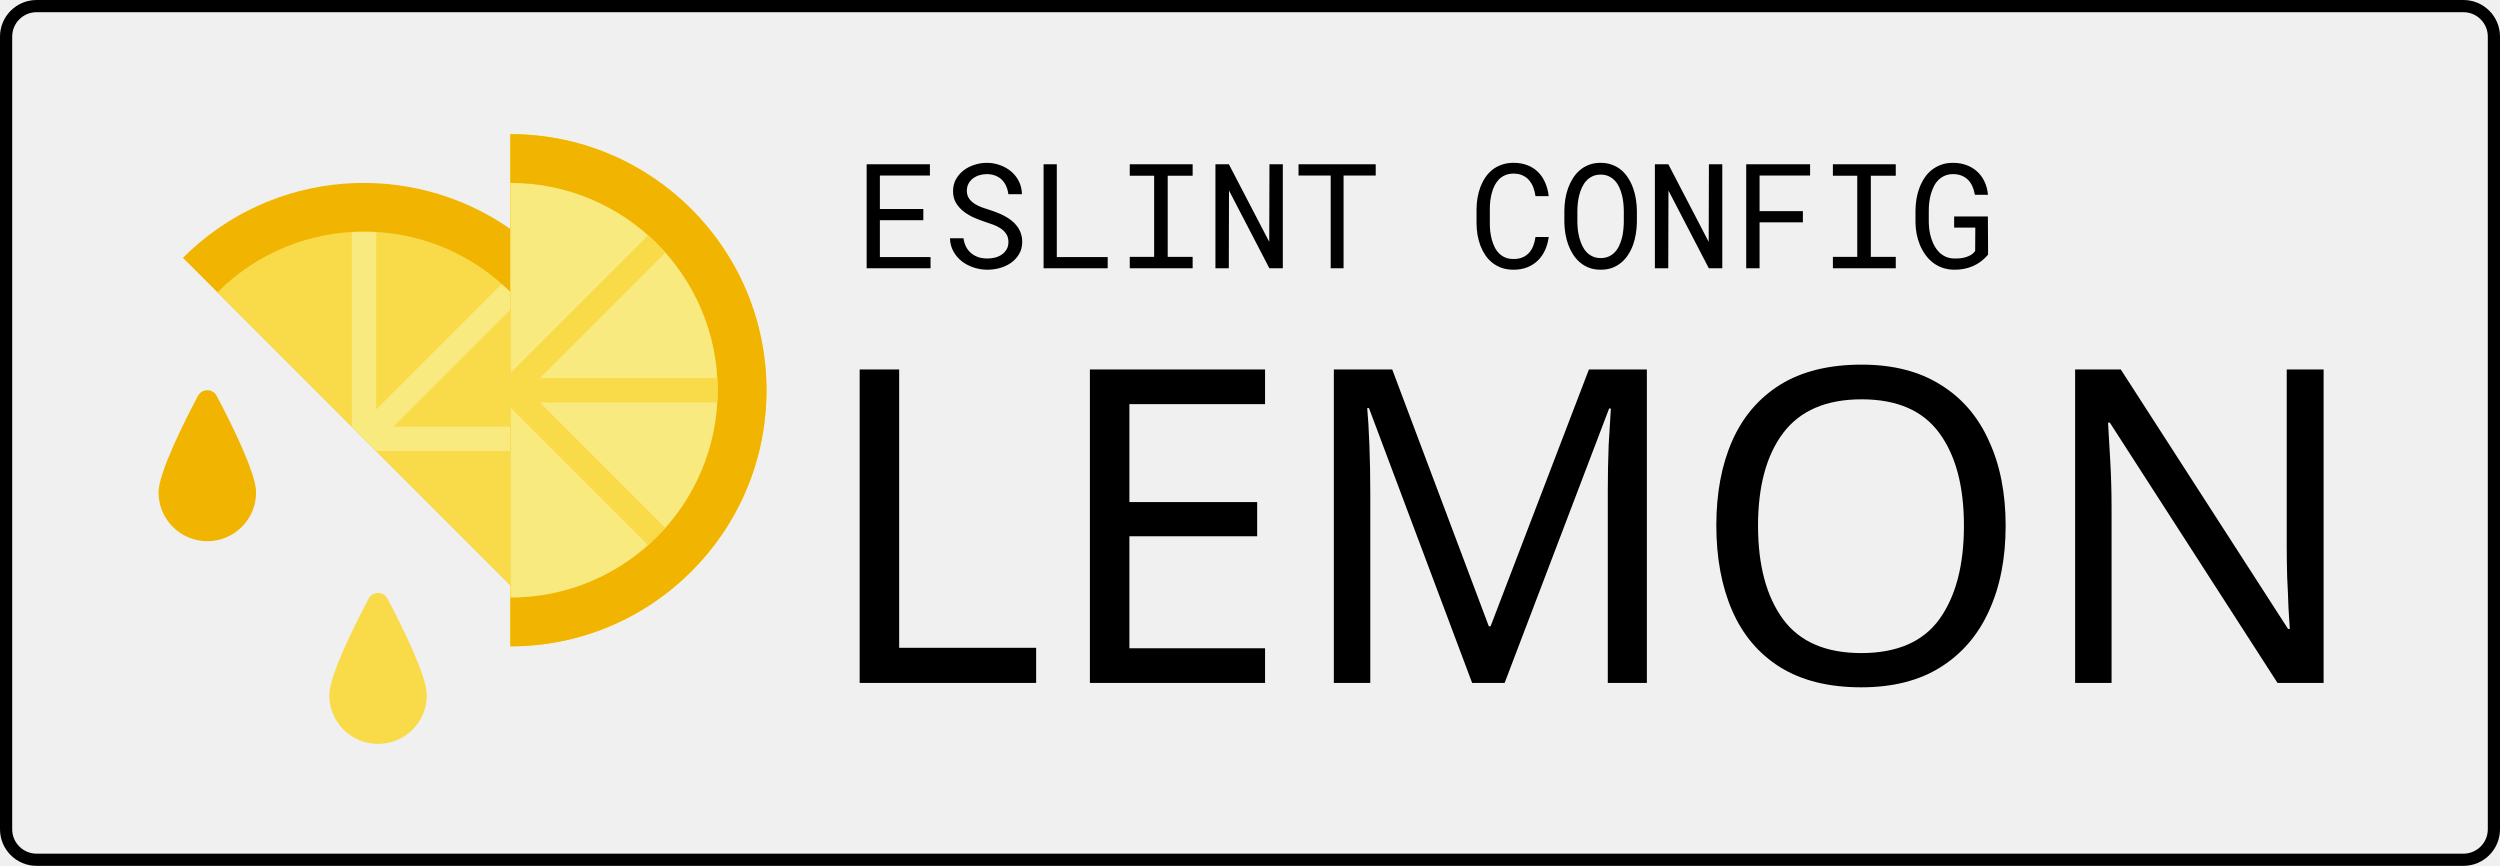
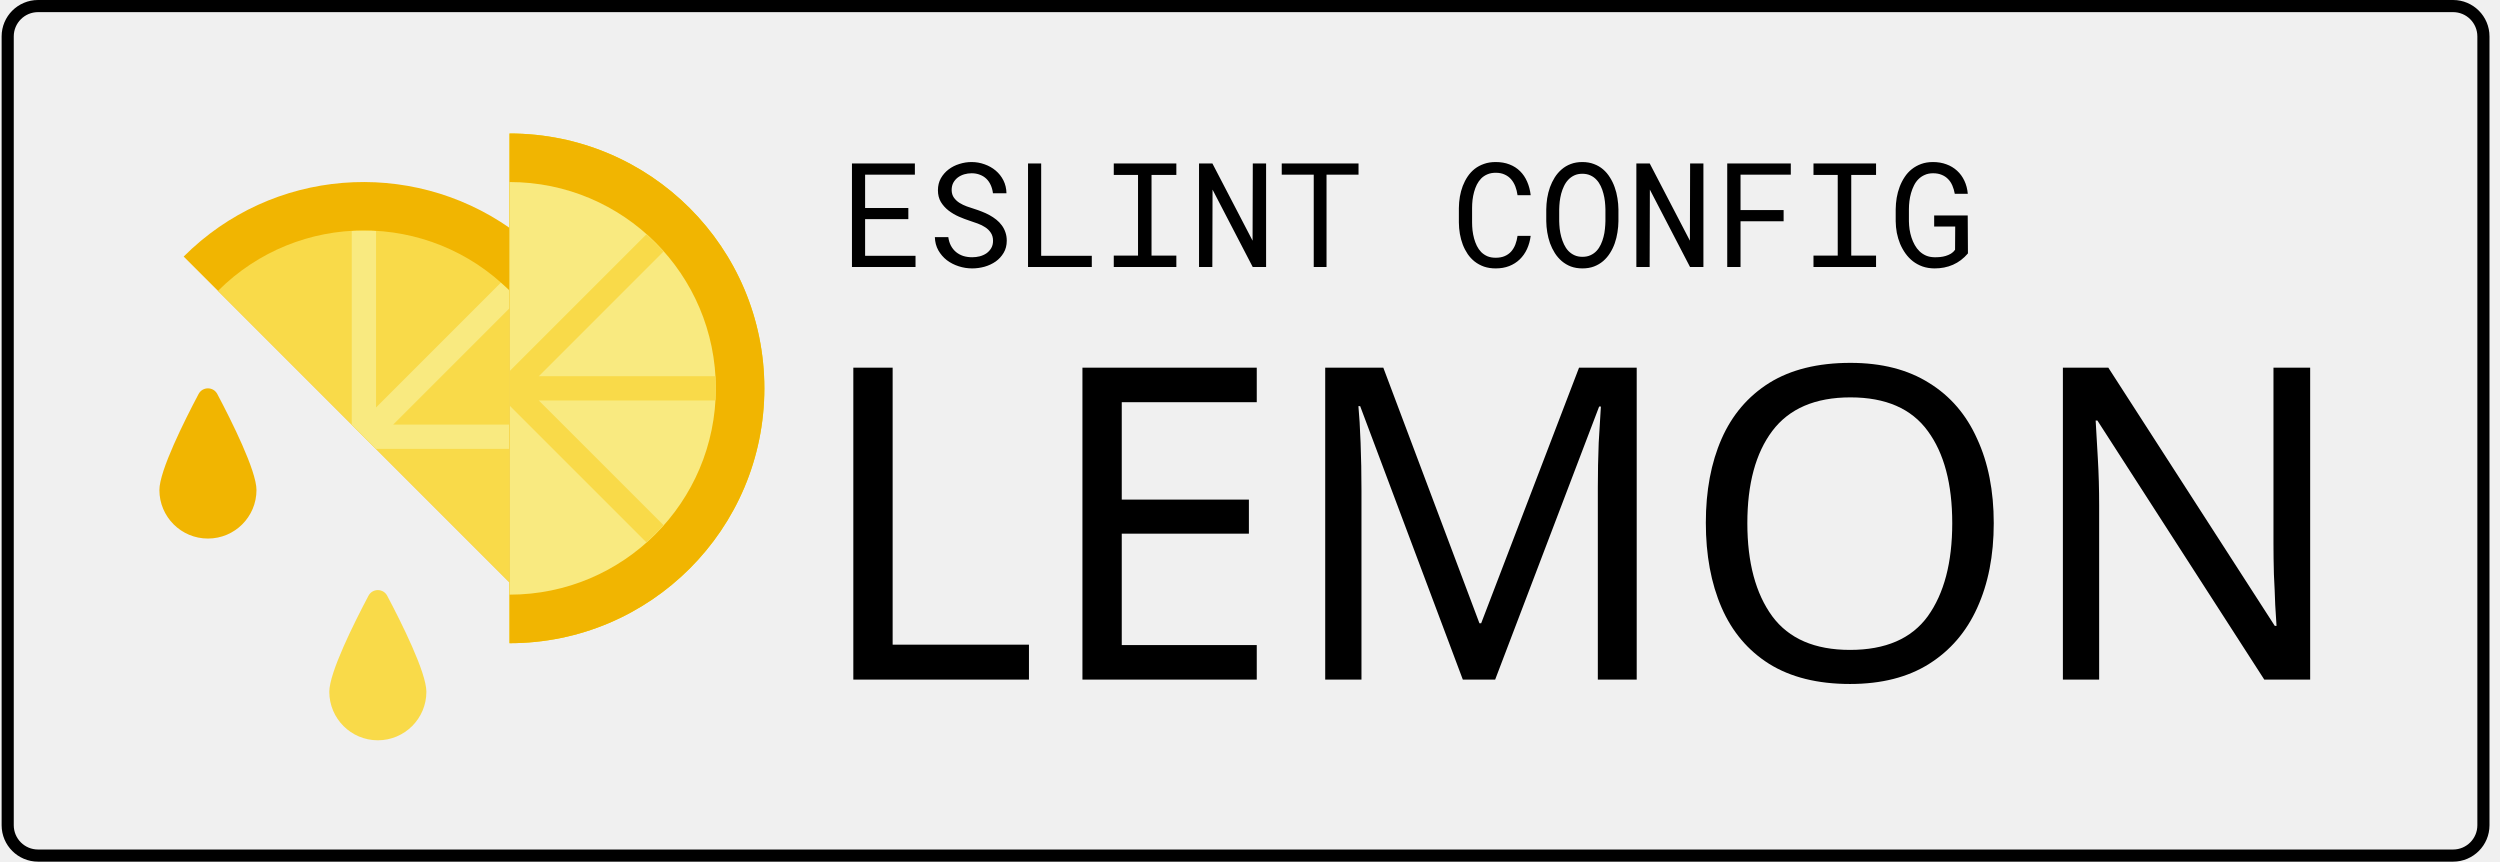
- <svg xmlns="http://www.w3.org/2000/svg" width="205" height="71" viewBox="0 0 205 71" fill="none">
-   <path d="M75.713 18.057H72.15V21.08H76.305V22H71.066V13.469H76.252V14.395H72.15V17.137H75.713V18.057ZM82.691 19.844C82.691 19.582 82.631 19.361 82.51 19.182C82.393 19.002 82.24 18.852 82.053 18.73C81.865 18.605 81.658 18.502 81.432 18.42C81.209 18.338 80.994 18.264 80.787 18.197C80.486 18.1 80.18 17.982 79.867 17.846C79.559 17.709 79.275 17.541 79.018 17.342C78.764 17.143 78.555 16.908 78.391 16.639C78.231 16.365 78.15 16.045 78.15 15.678C78.15 15.31 78.231 14.982 78.391 14.693C78.555 14.404 78.768 14.16 79.029 13.961C79.291 13.762 79.588 13.611 79.92 13.51C80.252 13.404 80.586 13.352 80.922 13.352C81.293 13.352 81.65 13.414 81.994 13.539C82.338 13.66 82.643 13.832 82.908 14.055C83.174 14.277 83.387 14.547 83.547 14.863C83.707 15.18 83.791 15.533 83.799 15.924H82.686C82.654 15.678 82.594 15.455 82.504 15.256C82.414 15.053 82.295 14.879 82.147 14.734C81.998 14.59 81.82 14.479 81.613 14.4C81.41 14.318 81.18 14.277 80.922 14.277C80.715 14.277 80.512 14.307 80.312 14.365C80.117 14.424 79.941 14.512 79.785 14.629C79.633 14.746 79.51 14.891 79.416 15.062C79.326 15.234 79.281 15.434 79.281 15.66C79.285 15.906 79.348 16.115 79.469 16.287C79.59 16.455 79.742 16.598 79.926 16.715C80.113 16.832 80.314 16.93 80.529 17.008C80.748 17.086 80.953 17.154 81.144 17.213C81.356 17.279 81.568 17.355 81.783 17.441C81.998 17.523 82.205 17.619 82.404 17.729C82.603 17.838 82.789 17.961 82.961 18.098C83.133 18.234 83.283 18.391 83.412 18.566C83.541 18.738 83.641 18.93 83.711 19.141C83.785 19.348 83.822 19.578 83.822 19.832C83.822 20.215 83.736 20.549 83.564 20.834C83.397 21.119 83.178 21.357 82.908 21.549C82.639 21.736 82.334 21.879 81.994 21.977C81.654 22.07 81.314 22.117 80.975 22.117C80.596 22.117 80.225 22.059 79.861 21.941C79.498 21.824 79.172 21.656 78.883 21.438C78.598 21.215 78.365 20.945 78.186 20.629C78.006 20.309 77.91 19.945 77.898 19.539H79.006C79.041 19.805 79.113 20.041 79.223 20.248C79.332 20.451 79.473 20.625 79.644 20.77C79.816 20.91 80.014 21.018 80.236 21.092C80.463 21.162 80.709 21.197 80.975 21.197C81.186 21.197 81.393 21.172 81.596 21.121C81.803 21.066 81.986 20.984 82.147 20.875C82.307 20.762 82.438 20.621 82.539 20.453C82.641 20.281 82.691 20.078 82.691 19.844ZM86.658 21.08H90.83V22H85.574V13.469H86.658V21.08ZM92.641 13.469H97.797V14.412H95.752V21.062H97.797V22H92.641V21.062H94.639V14.412H92.641V13.469ZM105.191 22H104.09L100.779 15.625L100.762 22H99.666V13.469H100.768L104.078 19.832L104.096 13.469H105.191V22ZM112.809 14.395H110.172V22H109.117V14.395H106.48V13.469H112.809V14.395ZM126.994 19.434C126.943 19.828 126.842 20.191 126.689 20.523C126.537 20.852 126.338 21.135 126.092 21.373C125.85 21.607 125.561 21.791 125.225 21.924C124.893 22.053 124.521 22.117 124.111 22.117C123.76 22.117 123.439 22.068 123.15 21.971C122.865 21.869 122.609 21.73 122.383 21.555C122.16 21.379 121.967 21.172 121.803 20.934C121.643 20.695 121.508 20.436 121.398 20.154C121.293 19.873 121.213 19.578 121.158 19.27C121.107 18.961 121.08 18.648 121.076 18.332V17.143C121.08 16.826 121.107 16.514 121.158 16.205C121.213 15.896 121.293 15.602 121.398 15.32C121.508 15.039 121.643 14.779 121.803 14.541C121.967 14.299 122.16 14.09 122.383 13.914C122.609 13.738 122.865 13.602 123.15 13.504C123.436 13.402 123.756 13.352 124.111 13.352C124.537 13.352 124.918 13.418 125.254 13.551C125.59 13.68 125.879 13.865 126.121 14.107C126.363 14.346 126.557 14.633 126.701 14.969C126.85 15.305 126.947 15.676 126.994 16.082H125.91C125.875 15.824 125.814 15.584 125.729 15.361C125.643 15.139 125.527 14.943 125.383 14.775C125.238 14.607 125.061 14.477 124.85 14.383C124.643 14.285 124.396 14.236 124.111 14.236C123.854 14.236 123.625 14.279 123.426 14.365C123.23 14.447 123.061 14.56 122.916 14.705C122.775 14.85 122.656 15.018 122.559 15.209C122.465 15.4 122.389 15.604 122.33 15.818C122.271 16.033 122.229 16.254 122.201 16.48C122.178 16.703 122.166 16.92 122.166 17.131V18.332C122.166 18.543 122.178 18.762 122.201 18.988C122.229 19.211 122.271 19.432 122.33 19.65C122.389 19.865 122.465 20.068 122.559 20.26C122.652 20.451 122.771 20.621 122.916 20.77C123.061 20.914 123.23 21.029 123.426 21.115C123.621 21.197 123.85 21.238 124.111 21.238C124.396 21.238 124.643 21.193 124.85 21.104C125.061 21.014 125.238 20.889 125.383 20.729C125.527 20.564 125.643 20.373 125.729 20.154C125.814 19.932 125.875 19.691 125.91 19.434H126.994ZM134.225 18.227C134.221 18.531 134.193 18.84 134.143 19.152C134.096 19.461 134.021 19.76 133.92 20.049C133.818 20.338 133.688 20.607 133.527 20.857C133.371 21.107 133.184 21.326 132.965 21.514C132.746 21.701 132.494 21.85 132.209 21.959C131.928 22.064 131.611 22.117 131.26 22.117C130.908 22.117 130.59 22.064 130.305 21.959C130.023 21.85 129.773 21.701 129.555 21.514C129.336 21.326 129.146 21.107 128.986 20.857C128.826 20.604 128.693 20.332 128.588 20.043C128.486 19.754 128.41 19.455 128.359 19.146C128.309 18.838 128.281 18.531 128.277 18.227V17.254C128.281 16.949 128.307 16.643 128.354 16.334C128.404 16.021 128.48 15.721 128.582 15.432C128.688 15.143 128.818 14.873 128.975 14.623C129.135 14.369 129.324 14.148 129.543 13.961C129.762 13.77 130.012 13.621 130.293 13.516C130.578 13.406 130.896 13.352 131.248 13.352C131.6 13.352 131.918 13.406 132.203 13.516C132.488 13.621 132.74 13.768 132.959 13.955C133.178 14.143 133.365 14.363 133.521 14.617C133.682 14.867 133.812 15.137 133.914 15.426C134.02 15.715 134.096 16.016 134.143 16.328C134.193 16.641 134.221 16.949 134.225 17.254V18.227ZM133.152 17.242C133.148 17.039 133.135 16.828 133.111 16.609C133.088 16.387 133.047 16.168 132.988 15.953C132.934 15.734 132.859 15.527 132.766 15.332C132.672 15.133 132.555 14.959 132.414 14.81C132.273 14.658 132.107 14.539 131.916 14.453C131.725 14.363 131.502 14.318 131.248 14.318C130.998 14.318 130.777 14.363 130.586 14.453C130.395 14.543 130.229 14.664 130.088 14.816C129.947 14.965 129.83 15.139 129.736 15.338C129.643 15.533 129.566 15.74 129.508 15.959C129.453 16.174 129.412 16.393 129.385 16.615C129.361 16.834 129.348 17.043 129.344 17.242V18.227C129.348 18.426 129.361 18.637 129.385 18.859C129.412 19.082 129.455 19.303 129.514 19.521C129.572 19.736 129.648 19.943 129.742 20.143C129.836 20.342 129.953 20.518 130.094 20.67C130.234 20.818 130.4 20.938 130.592 21.027C130.783 21.117 131.006 21.162 131.26 21.162C131.514 21.162 131.736 21.117 131.928 21.027C132.123 20.938 132.289 20.818 132.426 20.67C132.566 20.518 132.682 20.344 132.771 20.148C132.865 19.949 132.939 19.742 132.994 19.527C133.053 19.309 133.092 19.088 133.111 18.865C133.135 18.643 133.148 18.43 133.152 18.227V17.242ZM141.227 22H140.125L136.814 15.625L136.797 22H135.701V13.469H136.803L140.113 19.832L140.131 13.469H141.227V22ZM147.836 18.232H144.285V22H143.189V13.469H148.428V14.395H144.285V17.312H147.836V18.232ZM150.297 13.469H155.453V14.412H153.408V21.062H155.453V22H150.297V21.062H152.295V14.412H150.297V13.469ZM163.023 20.881C162.664 21.303 162.252 21.615 161.787 21.818C161.322 22.021 160.812 22.121 160.258 22.117C159.906 22.113 159.582 22.061 159.285 21.959C158.992 21.854 158.729 21.711 158.494 21.531C158.26 21.348 158.055 21.133 157.879 20.887C157.703 20.641 157.555 20.375 157.434 20.09C157.316 19.801 157.227 19.5 157.164 19.188C157.105 18.871 157.074 18.553 157.07 18.232V17.242C157.074 16.926 157.102 16.611 157.152 16.299C157.207 15.982 157.289 15.68 157.398 15.391C157.508 15.102 157.645 14.834 157.809 14.588C157.973 14.338 158.168 14.123 158.395 13.943C158.625 13.76 158.885 13.615 159.174 13.51C159.463 13.404 159.787 13.352 160.146 13.352C160.545 13.352 160.912 13.414 161.248 13.539C161.584 13.66 161.877 13.836 162.127 14.066C162.377 14.293 162.578 14.568 162.73 14.893C162.883 15.213 162.977 15.572 163.012 15.971H161.939C161.896 15.725 161.83 15.498 161.74 15.291C161.65 15.08 161.531 14.9 161.383 14.752C161.238 14.604 161.064 14.488 160.861 14.406C160.658 14.32 160.422 14.277 160.152 14.277C159.895 14.277 159.666 14.322 159.467 14.412C159.268 14.498 159.094 14.615 158.945 14.764C158.797 14.912 158.674 15.086 158.576 15.285C158.479 15.48 158.398 15.688 158.336 15.906C158.273 16.125 158.229 16.348 158.201 16.574C158.174 16.801 158.16 17.02 158.16 17.23V18.232C158.164 18.447 158.182 18.67 158.213 18.9C158.248 19.127 158.301 19.35 158.371 19.568C158.441 19.787 158.531 19.994 158.641 20.189C158.75 20.385 158.881 20.557 159.033 20.705C159.189 20.854 159.369 20.973 159.572 21.062C159.775 21.148 160.006 21.193 160.264 21.197C160.412 21.201 160.566 21.195 160.727 21.18C160.891 21.164 161.049 21.133 161.201 21.086C161.354 21.039 161.496 20.977 161.629 20.898C161.762 20.816 161.873 20.711 161.963 20.582L161.975 18.666H160.24V17.752H163.006L163.023 20.881Z" fill="black" />
-   <path d="M70.492 56V30.296H73.732V53.12H84.964V56H70.492ZM103.735 56H89.371V30.296H103.735V33.14H92.611V41.168H103.087V43.976H92.611V53.156H103.735V56ZM120.715 56L112.255 33.464H112.111C112.183 34.208 112.243 35.216 112.291 36.488C112.339 37.736 112.363 39.044 112.363 40.412V56H109.375V30.296H114.163L122.083 51.356H122.227L130.291 30.296H135.043V56H131.839V40.196C131.839 38.948 131.863 37.712 131.911 36.488C131.983 35.264 132.043 34.268 132.091 33.5H131.947L123.379 56H120.715ZM164.463 43.112C164.463 45.776 164.007 48.104 163.095 50.096C162.207 52.064 160.887 53.6 159.135 54.704C157.383 55.808 155.211 56.36 152.619 56.36C149.955 56.36 147.735 55.808 145.959 54.704C144.207 53.6 142.899 52.052 142.035 50.06C141.171 48.068 140.739 45.74 140.739 43.076C140.739 40.436 141.171 38.132 142.035 36.164C142.899 34.196 144.207 32.66 145.959 31.556C147.735 30.452 149.967 29.9 152.655 29.9C155.223 29.9 157.383 30.452 159.135 31.556C160.887 32.636 162.207 34.172 163.095 36.164C164.007 38.132 164.463 40.448 164.463 43.112ZM144.159 43.112C144.159 46.352 144.843 48.908 146.211 50.78C147.579 52.628 149.715 53.552 152.619 53.552C155.547 53.552 157.683 52.628 159.027 50.78C160.371 48.908 161.043 46.352 161.043 43.112C161.043 39.872 160.371 37.34 159.027 35.516C157.683 33.668 155.559 32.744 152.655 32.744C149.751 32.744 147.603 33.668 146.211 35.516C144.843 37.34 144.159 39.872 144.159 43.112ZM190.536 56H186.756L173.004 34.652H172.86C172.908 35.492 172.968 36.536 173.04 37.784C173.112 39.032 173.148 40.316 173.148 41.636V56H170.16V30.296H173.904L187.62 51.572H187.764C187.74 51.188 187.704 50.612 187.656 49.844C187.632 49.076 187.596 48.236 187.548 47.324C187.524 46.412 187.512 45.572 187.512 44.804V30.296H190.536V56Z" fill="black" />
-   <path d="M41.85 11V53C53.448 53 62.85 43.598 62.85 32C62.85 20.402 53.448 11 41.85 11Z" fill="#F9D70B" />
-   <path d="M21 40.377C21 42.586 19.209 44.377 17 44.377C14.791 44.377 13 42.586 13 40.377C13 38.789 15.068 34.659 16.23 32.464C16.557 31.846 17.443 31.846 17.77 32.464C18.932 34.659 21 38.788 21 40.377Z" fill="#F1B501" />
-   <path d="M35 57C35 59.209 33.209 61 31 61C28.791 61 27 59.209 27 57C27 55.412 29.068 51.282 30.23 49.087C30.557 48.469 31.443 48.469 31.77 49.087C32.932 51.282 35 55.412 35 57Z" fill="#F9DA49" />
-   <path d="M41.85 18.776C33.66 13.054 22.31 13.83 15 21.14L41.849 47.989V18.776H41.85Z" fill="#F1B501" />
-   <path d="M41.85 23.949C35.209 17.33 24.461 17.336 17.829 23.968L41.85 47.989V23.949Z" fill="#F9DA49" />
-   <path d="M41.85 23.949C41.618 23.717 41.369 23.513 41.127 23.298L30.85 33.575V19.037C30.718 19.029 30.586 19.023 30.454 19.018H29.236C29.107 19.023 28.979 19.029 28.85 19.037V34.989L29.85 35.988L30.85 36.988H41.82V34.988H32.264L41.849 25.402V23.949H41.85Z" fill="#F9EA80" />
-   <path d="M41.85 11V53C53.448 53 62.85 43.598 62.85 32C62.85 20.402 53.448 11 41.85 11Z" fill="#F1B501" />
-   <path d="M41.85 15V49C51.239 49 58.85 41.389 58.85 32C58.85 22.611 51.238 15 41.85 15Z" fill="#F9EA80" />
-   <path d="M54.544 20.72C54.458 20.623 54.371 20.527 54.283 20.432L53.418 19.567C53.323 19.479 53.227 19.392 53.131 19.306L41.851 30.586V32V33.413L53.131 44.693C53.229 44.606 53.325 44.519 53.421 44.43L54.282 43.569C54.371 43.473 54.459 43.377 54.546 43.279L44.264 33H58.799C58.818 32.667 58.849 32.338 58.849 32C58.849 31.662 58.818 31.333 58.799 31H44.264L54.544 20.72Z" fill="#F9DA49" />
-   <rect x="0.5" y="0.5" width="204" height="70" rx="2.5" stroke="black" />
+ <svg xmlns="http://www.w3.org/2000/svg" width="206" height="71" viewBox="0 0 206 71" fill="none">
+   <path d="M74.847 18.057H71.285V21.08H75.439V22H70.201V13.469H75.386V14.395H71.285V17.137H74.847V18.057ZM81.826 19.844C81.826 19.582 81.765 19.361 81.644 19.182C81.527 19.002 81.375 18.852 81.187 18.73C81 18.605 80.793 18.502 80.566 18.42C80.343 18.338 80.129 18.264 79.921 18.197C79.621 18.1 79.314 17.982 79.001 17.846C78.693 17.709 78.41 17.541 78.152 17.342C77.898 17.143 77.689 16.908 77.525 16.639C77.365 16.365 77.285 16.045 77.285 15.678C77.285 15.31 77.365 14.982 77.525 14.693C77.689 14.404 77.902 14.16 78.164 13.961C78.425 13.762 78.722 13.611 79.054 13.51C79.386 13.404 79.72 13.352 80.056 13.352C80.427 13.352 80.785 13.414 81.129 13.539C81.472 13.66 81.777 13.832 82.043 14.055C82.308 14.277 82.521 14.547 82.681 14.863C82.841 15.18 82.925 15.533 82.933 15.924H81.82C81.789 15.678 81.728 15.455 81.638 15.256C81.548 15.053 81.429 14.879 81.281 14.734C81.132 14.59 80.955 14.479 80.748 14.4C80.544 14.318 80.314 14.277 80.056 14.277C79.849 14.277 79.646 14.307 79.447 14.365C79.251 14.424 79.076 14.512 78.919 14.629C78.767 14.746 78.644 14.891 78.55 15.062C78.46 15.234 78.416 15.434 78.416 15.66C78.419 15.906 78.482 16.115 78.603 16.287C78.724 16.455 78.876 16.598 79.06 16.715C79.248 16.832 79.449 16.93 79.664 17.008C79.882 17.086 80.088 17.154 80.279 17.213C80.49 17.279 80.703 17.355 80.918 17.441C81.132 17.523 81.339 17.619 81.539 17.729C81.738 17.838 81.923 17.961 82.095 18.098C82.267 18.234 82.418 18.391 82.546 18.566C82.675 18.738 82.775 18.93 82.845 19.141C82.919 19.348 82.957 19.578 82.957 19.832C82.957 20.215 82.871 20.549 82.699 20.834C82.531 21.119 82.312 21.357 82.043 21.549C81.773 21.736 81.468 21.879 81.129 21.977C80.789 22.07 80.449 22.117 80.109 22.117C79.73 22.117 79.359 22.059 78.996 21.941C78.632 21.824 78.306 21.656 78.017 21.438C77.732 21.215 77.5 20.945 77.32 20.629C77.14 20.309 77.044 19.945 77.033 19.539H78.14C78.175 19.805 78.248 20.041 78.357 20.248C78.466 20.451 78.607 20.625 78.779 20.77C78.951 20.91 79.148 21.018 79.371 21.092C79.597 21.162 79.843 21.197 80.109 21.197C80.32 21.197 80.527 21.172 80.73 21.121C80.937 21.066 81.121 20.984 81.281 20.875C81.441 20.762 81.572 20.621 81.673 20.453C81.775 20.281 81.826 20.078 81.826 19.844ZM85.793 21.08H89.964V22H84.709V13.469H85.793V21.08ZM91.775 13.469H96.931V14.412H94.886V21.062H96.931V22H91.775V21.062H93.773V14.412H91.775V13.469ZM104.326 22H103.224L99.914 15.625L99.896 22H98.8V13.469H99.902L103.212 19.832L103.23 13.469H104.326V22ZM111.943 14.395H109.306V22H108.252V14.395H105.615V13.469H111.943V14.395ZM126.128 19.434C126.078 19.828 125.976 20.191 125.824 20.523C125.671 20.852 125.472 21.135 125.226 21.373C124.984 21.607 124.695 21.791 124.359 21.924C124.027 22.053 123.656 22.117 123.246 22.117C122.894 22.117 122.574 22.068 122.285 21.971C122 21.869 121.744 21.73 121.517 21.555C121.295 21.379 121.101 21.172 120.937 20.934C120.777 20.695 120.642 20.436 120.533 20.154C120.427 19.873 120.347 19.578 120.293 19.27C120.242 18.961 120.214 18.648 120.211 18.332V17.143C120.214 16.826 120.242 16.514 120.293 16.205C120.347 15.896 120.427 15.602 120.533 15.32C120.642 15.039 120.777 14.779 120.937 14.541C121.101 14.299 121.295 14.09 121.517 13.914C121.744 13.738 122 13.602 122.285 13.504C122.57 13.402 122.89 13.352 123.246 13.352C123.671 13.352 124.052 13.418 124.388 13.551C124.724 13.68 125.013 13.865 125.255 14.107C125.498 14.346 125.691 14.633 125.836 14.969C125.984 15.305 126.082 15.676 126.128 16.082H125.045C125.009 15.824 124.949 15.584 124.863 15.361C124.777 15.139 124.662 14.943 124.517 14.775C124.373 14.607 124.195 14.477 123.984 14.383C123.777 14.285 123.531 14.236 123.246 14.236C122.988 14.236 122.759 14.279 122.56 14.365C122.365 14.447 122.195 14.56 122.05 14.705C121.91 14.85 121.791 15.018 121.693 15.209C121.599 15.4 121.523 15.604 121.464 15.818C121.406 16.033 121.363 16.254 121.336 16.48C121.312 16.703 121.3 16.92 121.3 17.131V18.332C121.3 18.543 121.312 18.762 121.336 18.988C121.363 19.211 121.406 19.432 121.464 19.65C121.523 19.865 121.599 20.068 121.693 20.26C121.787 20.451 121.906 20.621 122.05 20.77C122.195 20.914 122.365 21.029 122.56 21.115C122.755 21.197 122.984 21.238 123.246 21.238C123.531 21.238 123.777 21.193 123.984 21.104C124.195 21.014 124.373 20.889 124.517 20.729C124.662 20.564 124.777 20.373 124.863 20.154C124.949 19.932 125.009 19.691 125.045 19.434H126.128ZM133.359 18.227C133.355 18.531 133.328 18.84 133.277 19.152C133.23 19.461 133.156 19.76 133.054 20.049C132.953 20.338 132.822 20.607 132.662 20.857C132.505 21.107 132.318 21.326 132.099 21.514C131.88 21.701 131.628 21.85 131.343 21.959C131.062 22.064 130.746 22.117 130.394 22.117C130.043 22.117 129.724 22.064 129.439 21.959C129.158 21.85 128.908 21.701 128.689 21.514C128.47 21.326 128.281 21.107 128.121 20.857C127.961 20.604 127.828 20.332 127.722 20.043C127.621 19.754 127.545 19.455 127.494 19.146C127.443 18.838 127.416 18.531 127.412 18.227V17.254C127.416 16.949 127.441 16.643 127.488 16.334C127.539 16.021 127.615 15.721 127.716 15.432C127.822 15.143 127.953 14.873 128.109 14.623C128.269 14.369 128.459 14.148 128.677 13.961C128.896 13.77 129.146 13.621 129.427 13.516C129.712 13.406 130.031 13.352 130.382 13.352C130.734 13.352 131.052 13.406 131.337 13.516C131.623 13.621 131.875 13.768 132.093 13.955C132.312 14.143 132.5 14.363 132.656 14.617C132.816 14.867 132.947 15.137 133.048 15.426C133.154 15.715 133.23 16.016 133.277 16.328C133.328 16.641 133.355 16.949 133.359 17.254V18.227ZM132.287 17.242C132.283 17.039 132.269 16.828 132.246 16.609C132.222 16.387 132.181 16.168 132.123 15.953C132.068 15.734 131.994 15.527 131.9 15.332C131.806 15.133 131.689 14.959 131.548 14.81C131.408 14.658 131.242 14.539 131.05 14.453C130.859 14.363 130.636 14.318 130.382 14.318C130.132 14.318 129.912 14.363 129.72 14.453C129.529 14.543 129.363 14.664 129.222 14.816C129.082 14.965 128.964 15.139 128.871 15.338C128.777 15.533 128.701 15.74 128.642 15.959C128.587 16.174 128.546 16.393 128.519 16.615C128.496 16.834 128.482 17.043 128.478 17.242V18.227C128.482 18.426 128.496 18.637 128.519 18.859C128.546 19.082 128.589 19.303 128.648 19.521C128.707 19.736 128.783 19.943 128.877 20.143C128.97 20.342 129.087 20.518 129.228 20.67C129.369 20.818 129.535 20.938 129.726 21.027C129.918 21.117 130.14 21.162 130.394 21.162C130.648 21.162 130.871 21.117 131.062 21.027C131.257 20.938 131.423 20.818 131.56 20.67C131.701 20.518 131.816 20.344 131.906 20.148C132 19.949 132.074 19.742 132.128 19.527C132.187 19.309 132.226 19.088 132.246 18.865C132.269 18.643 132.283 18.43 132.287 18.227V17.242ZM140.361 22H139.259L135.949 15.625L135.931 22H134.836V13.469H135.937L139.248 19.832L139.265 13.469H140.361V22ZM146.97 18.232H143.42V22H142.324V13.469H147.562V14.395H143.42V17.312H146.97V18.232ZM149.431 13.469H154.587V14.412H152.543V21.062H154.587V22H149.431V21.062H151.429V14.412H149.431V13.469ZM162.158 20.881C161.798 21.303 161.386 21.615 160.921 21.818C160.457 22.021 159.947 22.121 159.392 22.117C159.041 22.113 158.716 22.061 158.42 21.959C158.127 21.854 157.863 21.711 157.628 21.531C157.394 21.348 157.189 21.133 157.013 20.887C156.837 20.641 156.689 20.375 156.568 20.09C156.451 19.801 156.361 19.5 156.298 19.188C156.24 18.871 156.209 18.553 156.205 18.232V17.242C156.209 16.926 156.236 16.611 156.287 16.299C156.341 15.982 156.423 15.68 156.533 15.391C156.642 15.102 156.779 14.834 156.943 14.588C157.107 14.338 157.302 14.123 157.529 13.943C157.759 13.76 158.019 13.615 158.308 13.51C158.597 13.404 158.921 13.352 159.281 13.352C159.679 13.352 160.046 13.414 160.382 13.539C160.718 13.66 161.011 13.836 161.261 14.066C161.511 14.293 161.712 14.568 161.865 14.893C162.017 15.213 162.111 15.572 162.146 15.971H161.074C161.031 15.725 160.964 15.498 160.875 15.291C160.785 15.08 160.666 14.9 160.517 14.752C160.373 14.604 160.199 14.488 159.996 14.406C159.793 14.32 159.556 14.277 159.287 14.277C159.029 14.277 158.8 14.322 158.601 14.412C158.402 14.498 158.228 14.615 158.08 14.764C157.931 14.912 157.808 15.086 157.711 15.285C157.613 15.48 157.533 15.688 157.47 15.906C157.408 16.125 157.363 16.348 157.336 16.574C157.308 16.801 157.295 17.02 157.295 17.23V18.232C157.298 18.447 157.316 18.67 157.347 18.9C157.382 19.127 157.435 19.35 157.505 19.568C157.576 19.787 157.666 19.994 157.775 20.189C157.884 20.385 158.015 20.557 158.168 20.705C158.324 20.854 158.503 20.973 158.707 21.062C158.91 21.148 159.14 21.193 159.398 21.197C159.546 21.201 159.701 21.195 159.861 21.18C160.025 21.164 160.183 21.133 160.336 21.086C160.488 21.039 160.63 20.977 160.763 20.898C160.896 20.816 161.007 20.711 161.097 20.582L161.109 18.666H159.375V17.752H162.14L162.158 20.881Z" fill="black" />
+   <path d="M70.314 56V30.296H73.554V53.12H84.786V56H70.314ZM103.557 56H89.193V30.296H103.557V33.14H92.433V41.168H102.909V43.976H92.433V53.156H103.557V56ZM120.537 56L112.077 33.464H111.933C112.005 34.208 112.065 35.216 112.113 36.488C112.161 37.736 112.185 39.044 112.185 40.412V56H109.197V30.296H113.985L121.905 51.356H122.049L130.113 30.296H134.865V56H131.661V40.196C131.661 38.948 131.685 37.712 131.733 36.488C131.805 35.264 131.865 34.268 131.913 33.5H131.769L123.201 56H120.537ZM164.285 43.112C164.285 45.776 163.829 48.104 162.917 50.096C162.029 52.064 160.709 53.6 158.957 54.704C157.205 55.808 155.033 56.36 152.441 56.36C149.777 56.36 147.557 55.808 145.781 54.704C144.029 53.6 142.721 52.052 141.857 50.06C140.993 48.068 140.561 45.74 140.561 43.076C140.561 40.436 140.993 38.132 141.857 36.164C142.721 34.196 144.029 32.66 145.781 31.556C147.557 30.452 149.789 29.9 152.477 29.9C155.045 29.9 157.205 30.452 158.957 31.556C160.709 32.636 162.029 34.172 162.917 36.164C163.829 38.132 164.285 40.448 164.285 43.112ZM143.981 43.112C143.981 46.352 144.665 48.908 146.033 50.78C147.401 52.628 149.537 53.552 152.441 53.552C155.369 53.552 157.505 52.628 158.849 50.78C160.193 48.908 160.865 46.352 160.865 43.112C160.865 39.872 160.193 37.34 158.849 35.516C157.505 33.668 155.381 32.744 152.477 32.744C149.573 32.744 147.425 33.668 146.033 35.516C144.665 37.34 143.981 39.872 143.981 43.112ZM190.358 56H186.578L172.826 34.652H172.682C172.73 35.492 172.79 36.536 172.862 37.784C172.934 39.032 172.97 40.316 172.97 41.636V56H169.982V30.296H173.726L187.442 51.572H187.586C187.562 51.188 187.526 50.612 187.478 49.844C187.454 49.076 187.418 48.236 187.37 47.324C187.346 46.412 187.334 45.572 187.334 44.804V30.296H190.358V56Z" fill="black" />
+   <g clip-path="url(#clip0)">
+     <path d="M41.984 11V53C53.582 53 62.984 43.598 62.984 32C62.984 20.402 53.582 11 41.984 11Z" fill="#F9D70B" />
+     <path d="M21.134 40.377C21.134 42.586 19.343 44.377 17.134 44.377C14.925 44.377 13.134 42.586 13.134 40.377C13.134 38.789 15.202 34.659 16.364 32.464C16.691 31.846 17.577 31.846 17.904 32.464C19.066 34.659 21.134 38.788 21.134 40.377Z" fill="#F1B501" />
+     <path d="M35.134 57C35.134 59.209 33.343 61 31.134 61C28.925 61 27.134 59.209 27.134 57C27.134 55.412 29.202 51.282 30.364 49.087C30.691 48.469 31.577 48.469 31.904 49.087C33.066 51.282 35.134 55.412 35.134 57Z" fill="#F9DA49" />
+     <path d="M41.984 18.776C33.794 13.054 22.444 13.83 15.134 21.14L41.983 47.989V18.776H41.984Z" fill="#F1B501" />
+     <path d="M41.984 23.949C35.343 17.33 24.595 17.336 17.963 23.968L41.984 47.989V23.949Z" fill="#F9DA49" />
+     <path d="M41.984 23.949C41.752 23.717 41.503 23.513 41.261 23.298L30.984 33.575V19.037C30.852 19.029 30.72 19.023 30.588 19.018H29.37C29.241 19.023 29.113 19.029 28.984 19.037V34.989L29.984 35.988L30.984 36.988H41.954V34.988H32.398L41.983 25.402V23.949H41.984Z" fill="#F9EA80" />
+     <path d="M41.984 11V53C53.582 53 62.984 43.598 62.984 32C62.984 20.402 53.582 11 41.984 11Z" fill="#F1B501" />
+     <path d="M41.984 15V49C51.373 49 58.984 41.389 58.984 32C58.984 22.611 51.372 15 41.984 15Z" fill="#F9EA80" />
+     <path d="M54.678 20.72C54.592 20.623 54.505 20.527 54.417 20.432L53.552 19.567C53.457 19.479 53.361 19.392 53.265 19.306L41.985 30.586V32V33.413L53.265 44.693C53.363 44.606 53.459 44.519 53.555 44.43L54.416 43.569C54.505 43.473 54.593 43.377 54.68 43.279L44.398 33H58.933C58.952 32.667 58.983 32.338 58.983 32C58.983 31.662 58.952 31.333 58.933 31H44.398L54.678 20.72Z" fill="#F9DA49" />
+   </g>
+   <rect x="0.634" y="0.5" width="204" height="70" rx="2.5" stroke="black" />
+   <defs>
+     <clipPath id="clip0">
+       <rect width="50" height="50" fill="white" transform="translate(13.1344 11)" />
+     </clipPath>
+   </defs>
</svg>
